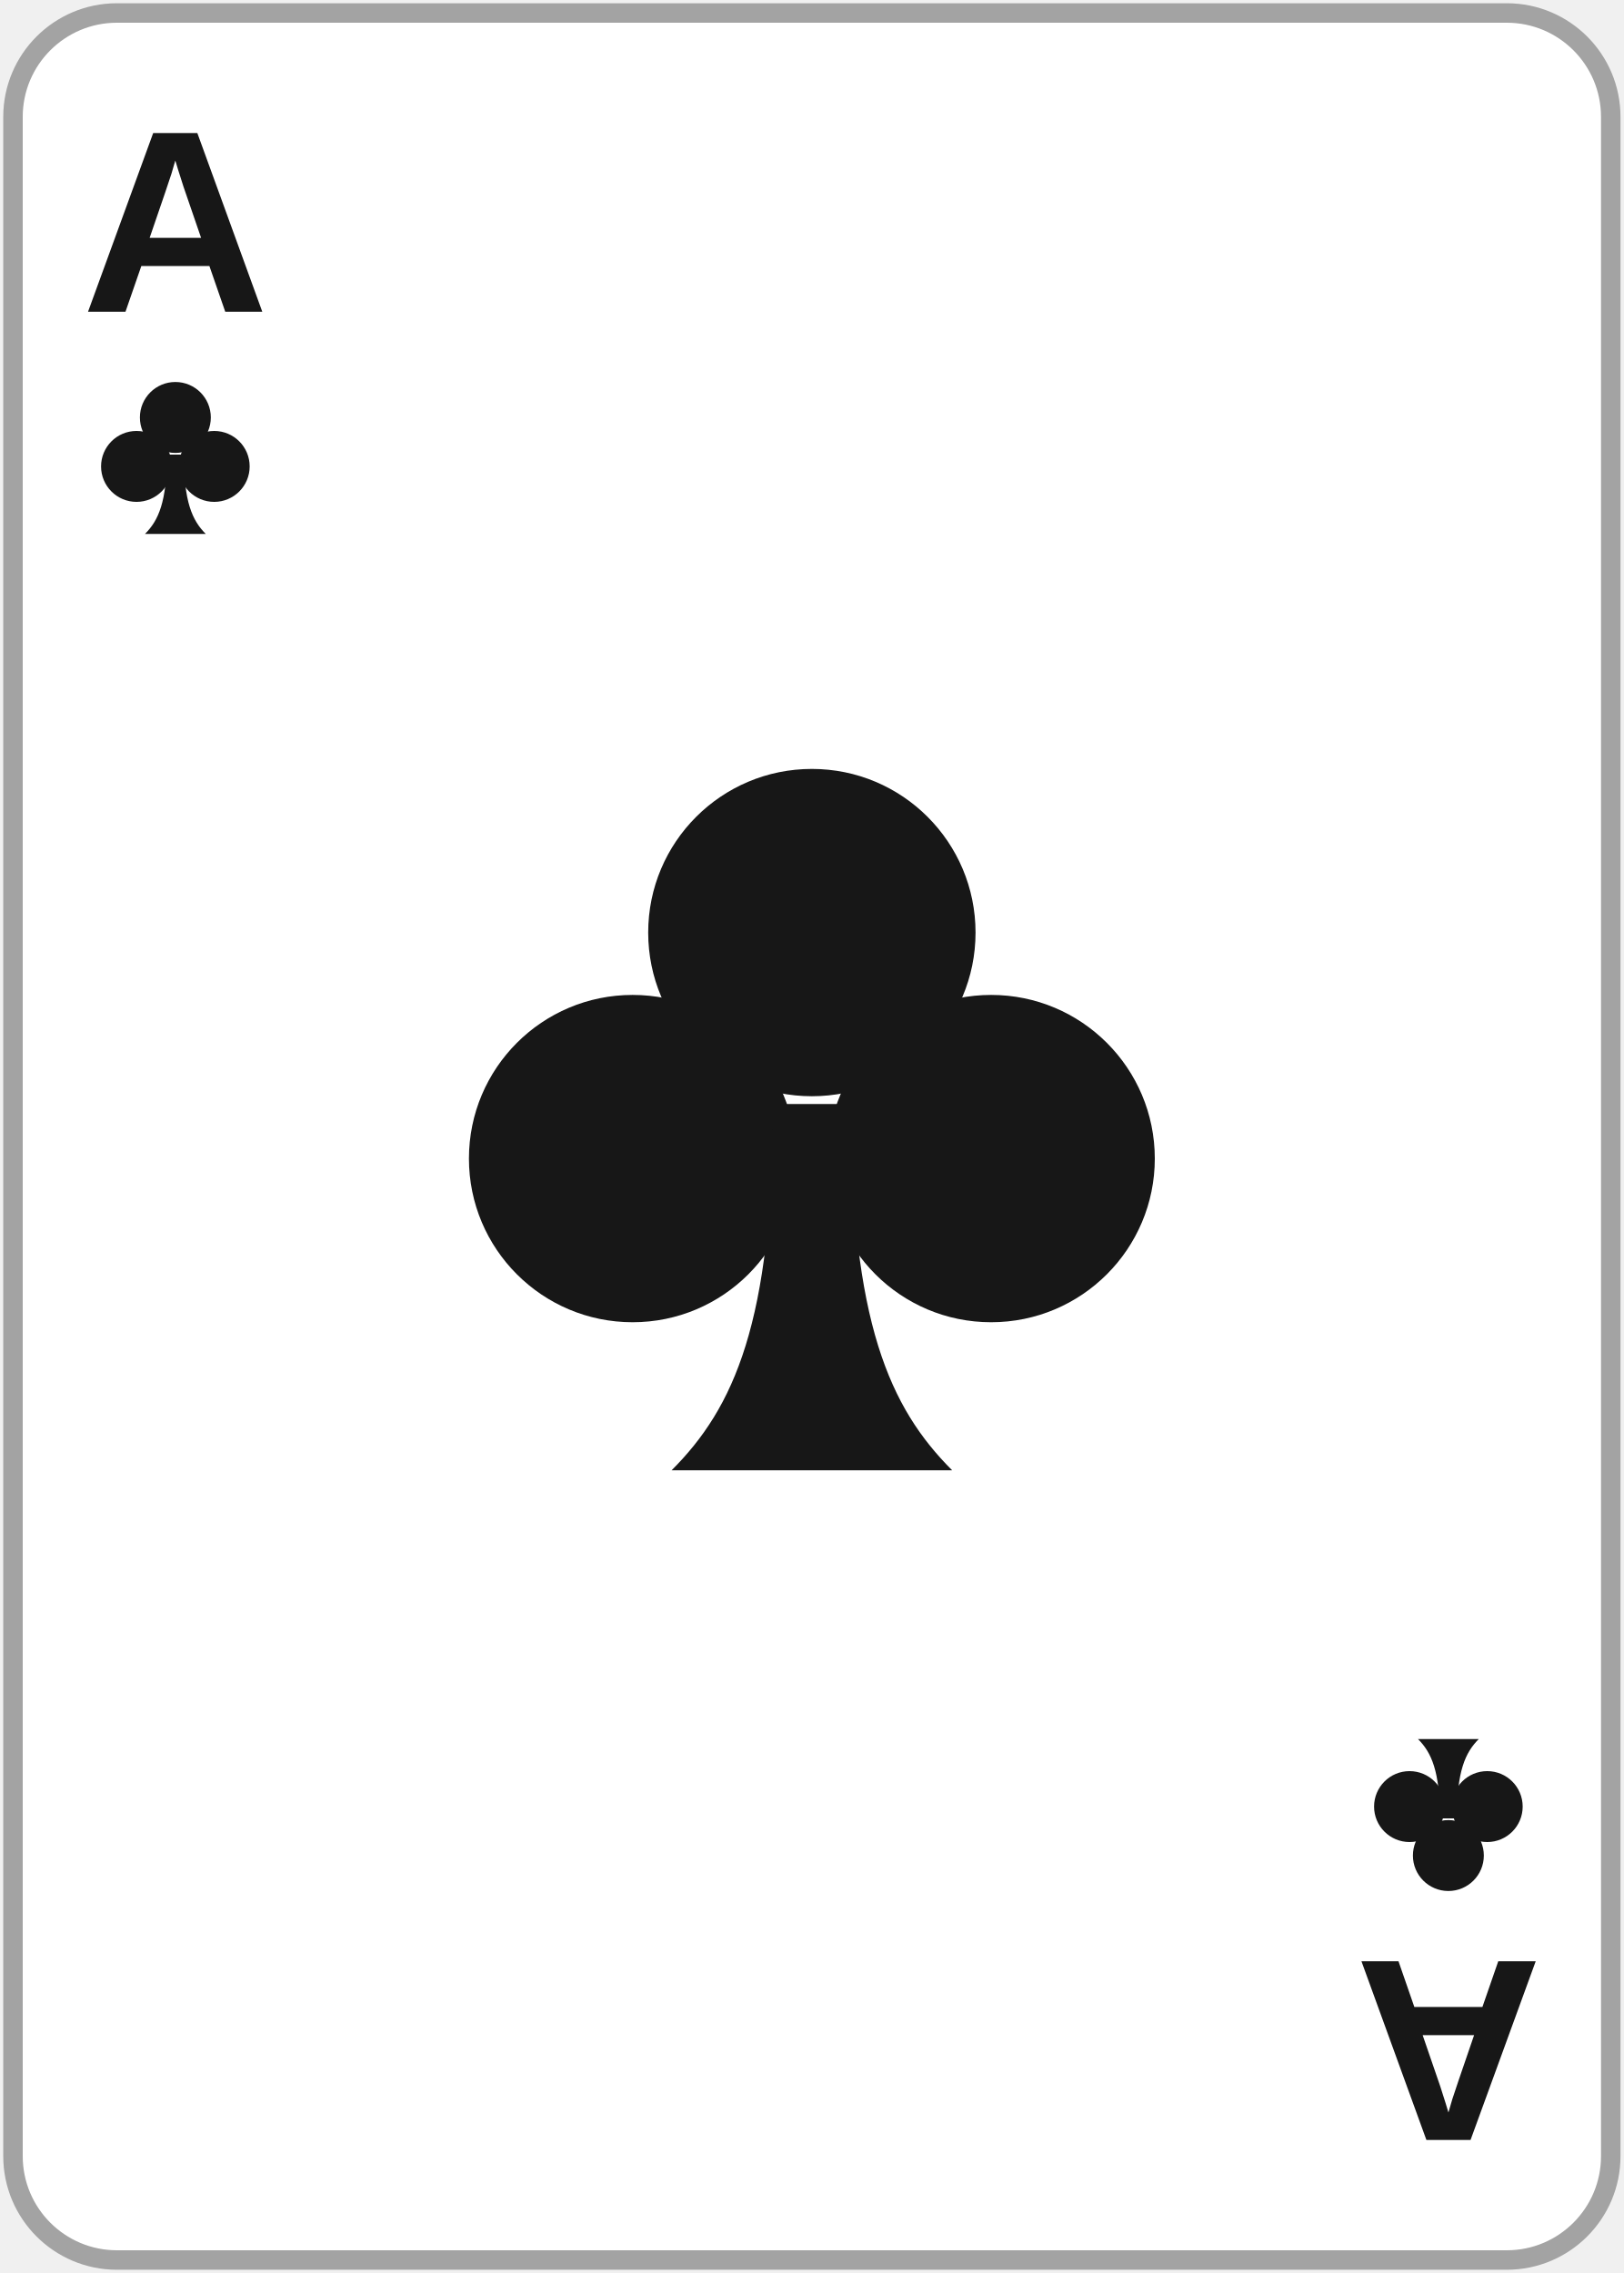
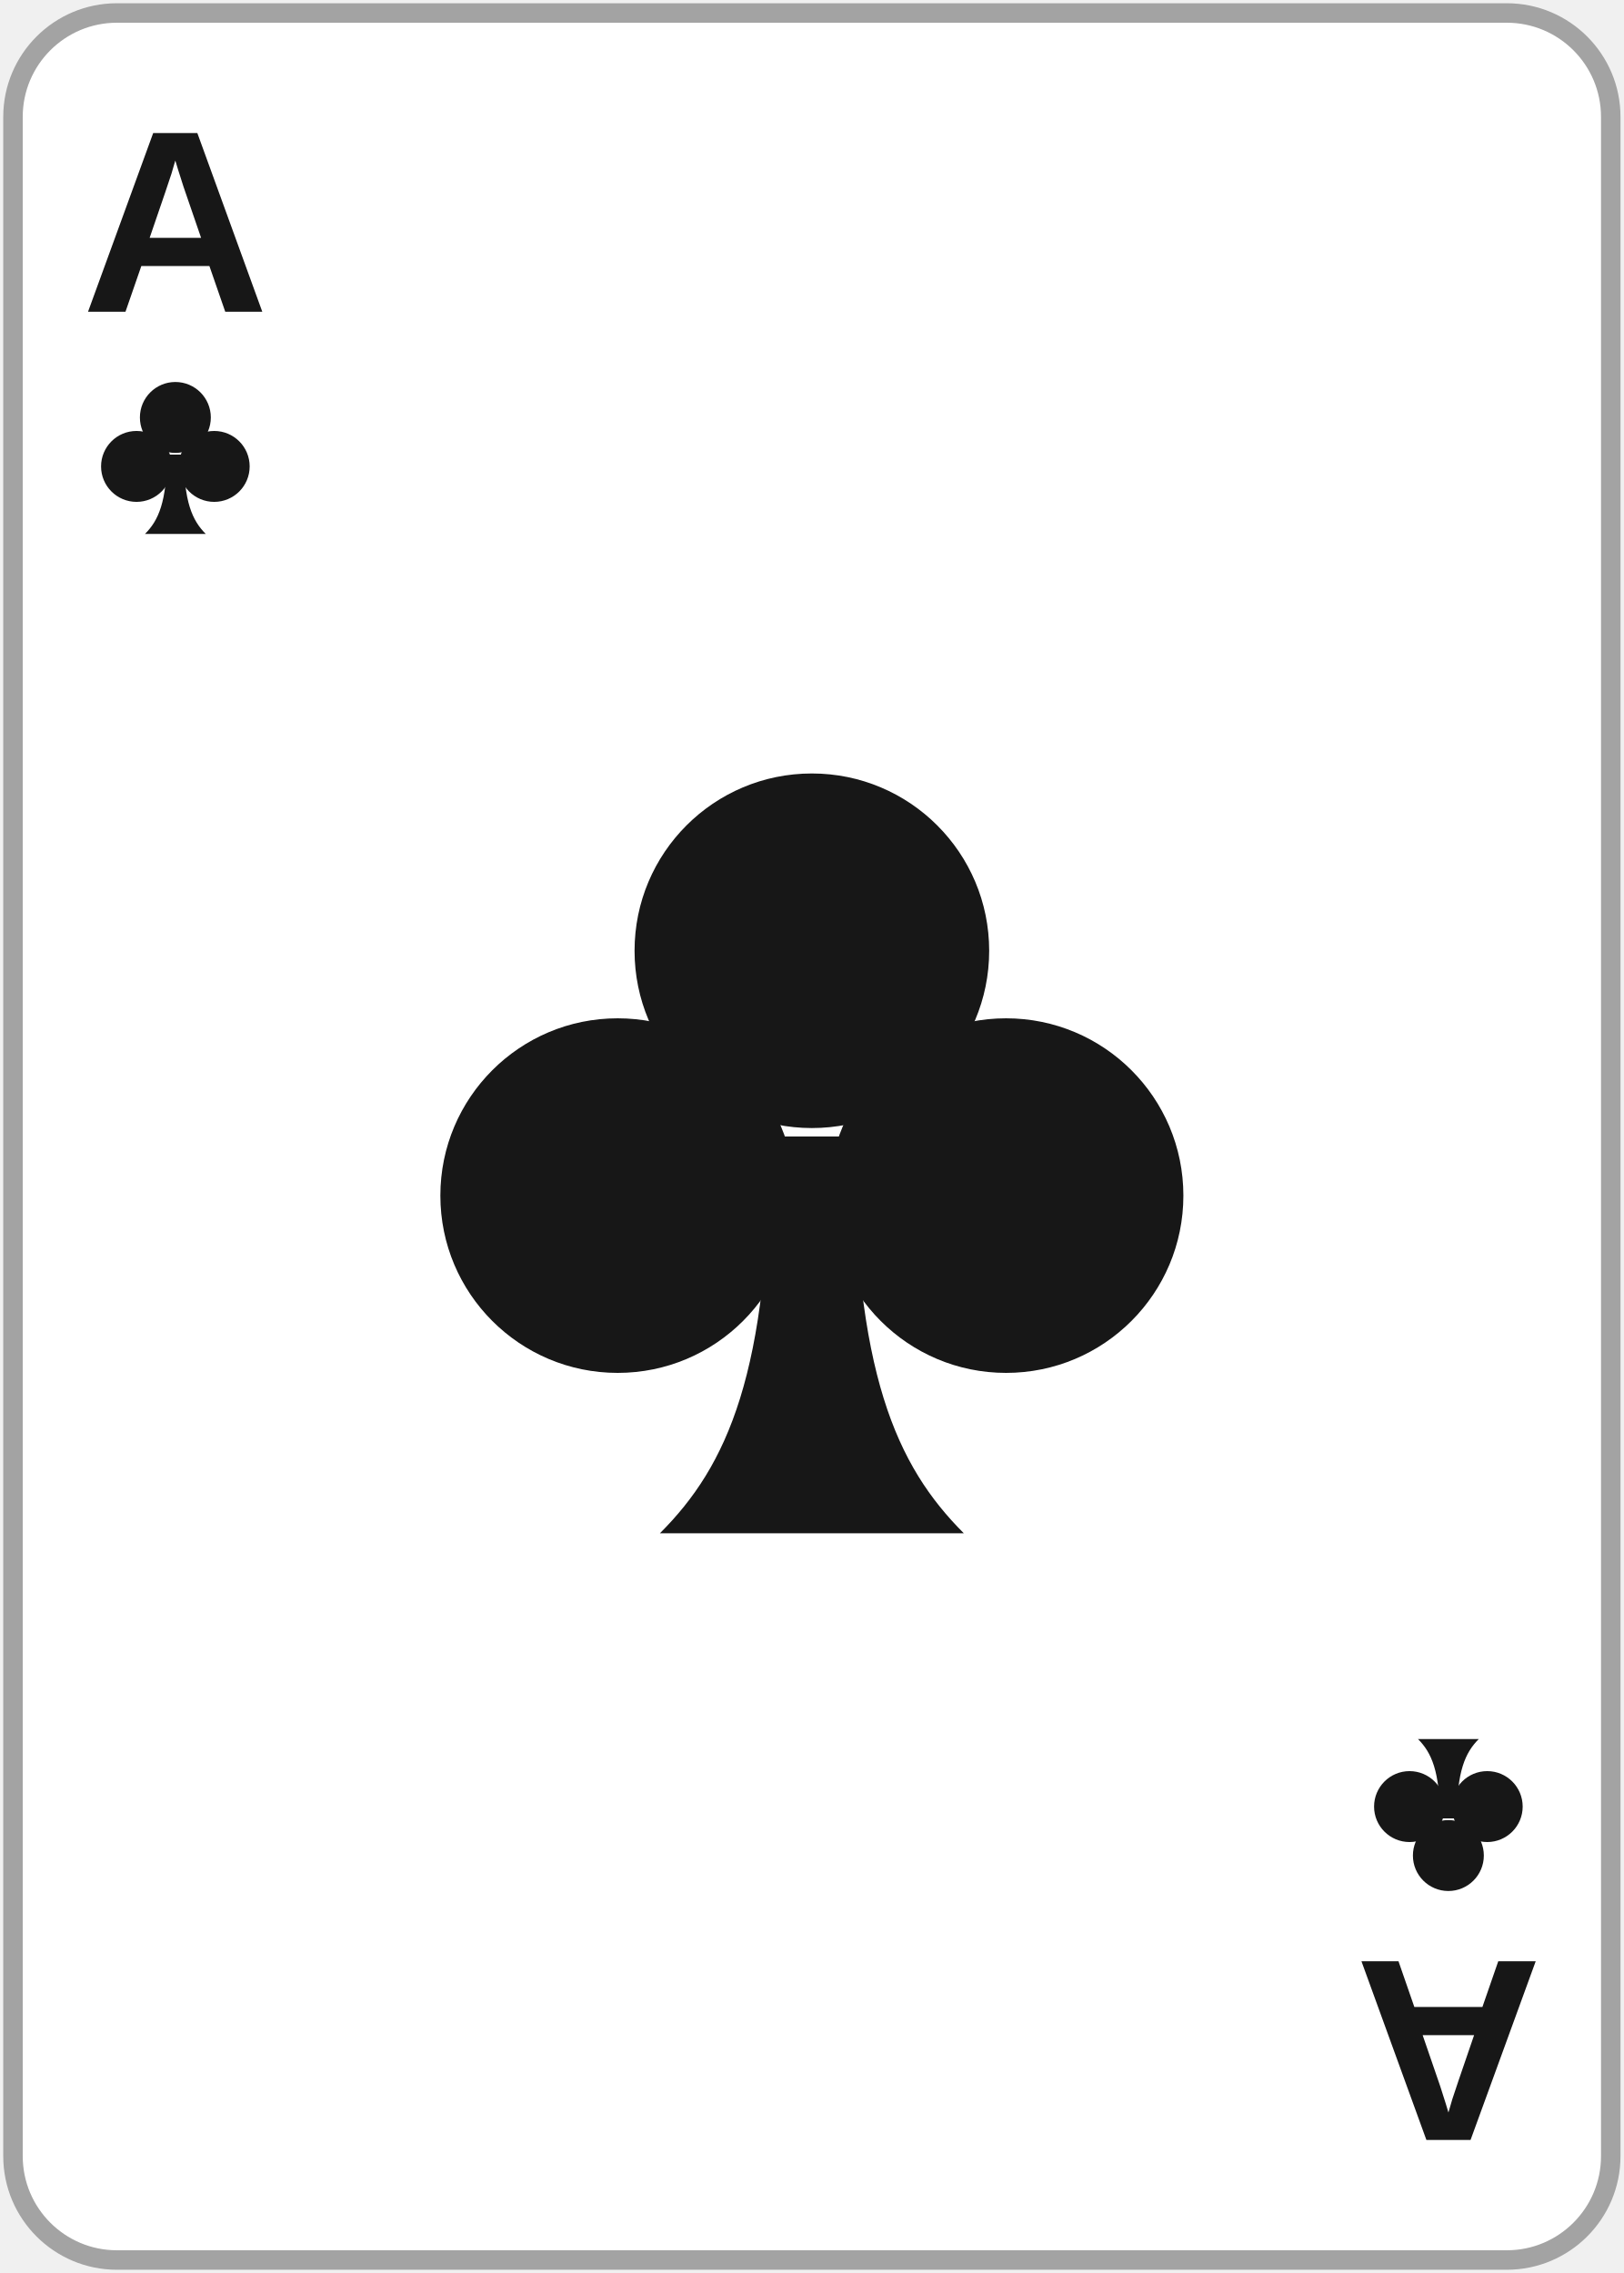
<svg xmlns="http://www.w3.org/2000/svg" viewBox="0 0 250 350" role="img">
  <rect x="2" y="2" width="246" height="346" rx="16" fill="#ffffff" stroke="#a3a3a3" stroke-width="3" />
  <g fill="#171717" color="#171717" font-family="Arial, Helvetica, sans-serif">
    <text x="27" y="48" font-size="40" font-weight="700" text-anchor="middle">A</text>
    <g transform="translate(14 57) scale(0.26)">
      <circle cx="50" cy="28" r="21" />
      <circle cx="27" cy="57" r="21" />
      <circle cx="73" cy="57" r="21" />
      <path d="M45 50 C45 78 40 89 32 97 L68 97 C60 89 55 78 55 50 Z" />
    </g>
    <g transform="rotate(180 125 175)">
      <text x="27" y="48" font-size="40" font-weight="700" text-anchor="middle">A</text>
      <g transform="translate(14 57) scale(0.26)">
        <circle cx="50" cy="28" r="21" />
        <circle cx="27" cy="57" r="21" />
        <circle cx="73" cy="57" r="21" />
        <path d="M45 50 C45 78 40 89 32 97 L68 97 C60 89 55 78 55 50 Z" />
      </g>
    </g>
-     <g transform="translate(65 110) scale(1.2)">
+     <g transform="translate(60 110) scale(1.3)">
      <circle cx="50" cy="28" r="21" />
      <circle cx="27" cy="57" r="21" />
      <circle cx="73" cy="57" r="21" />
      <path d="M45 50 C45 78 40 89 32 97 L68 97 C60 89 55 78 55 50 Z" />
    </g>
  </g>
</svg>
